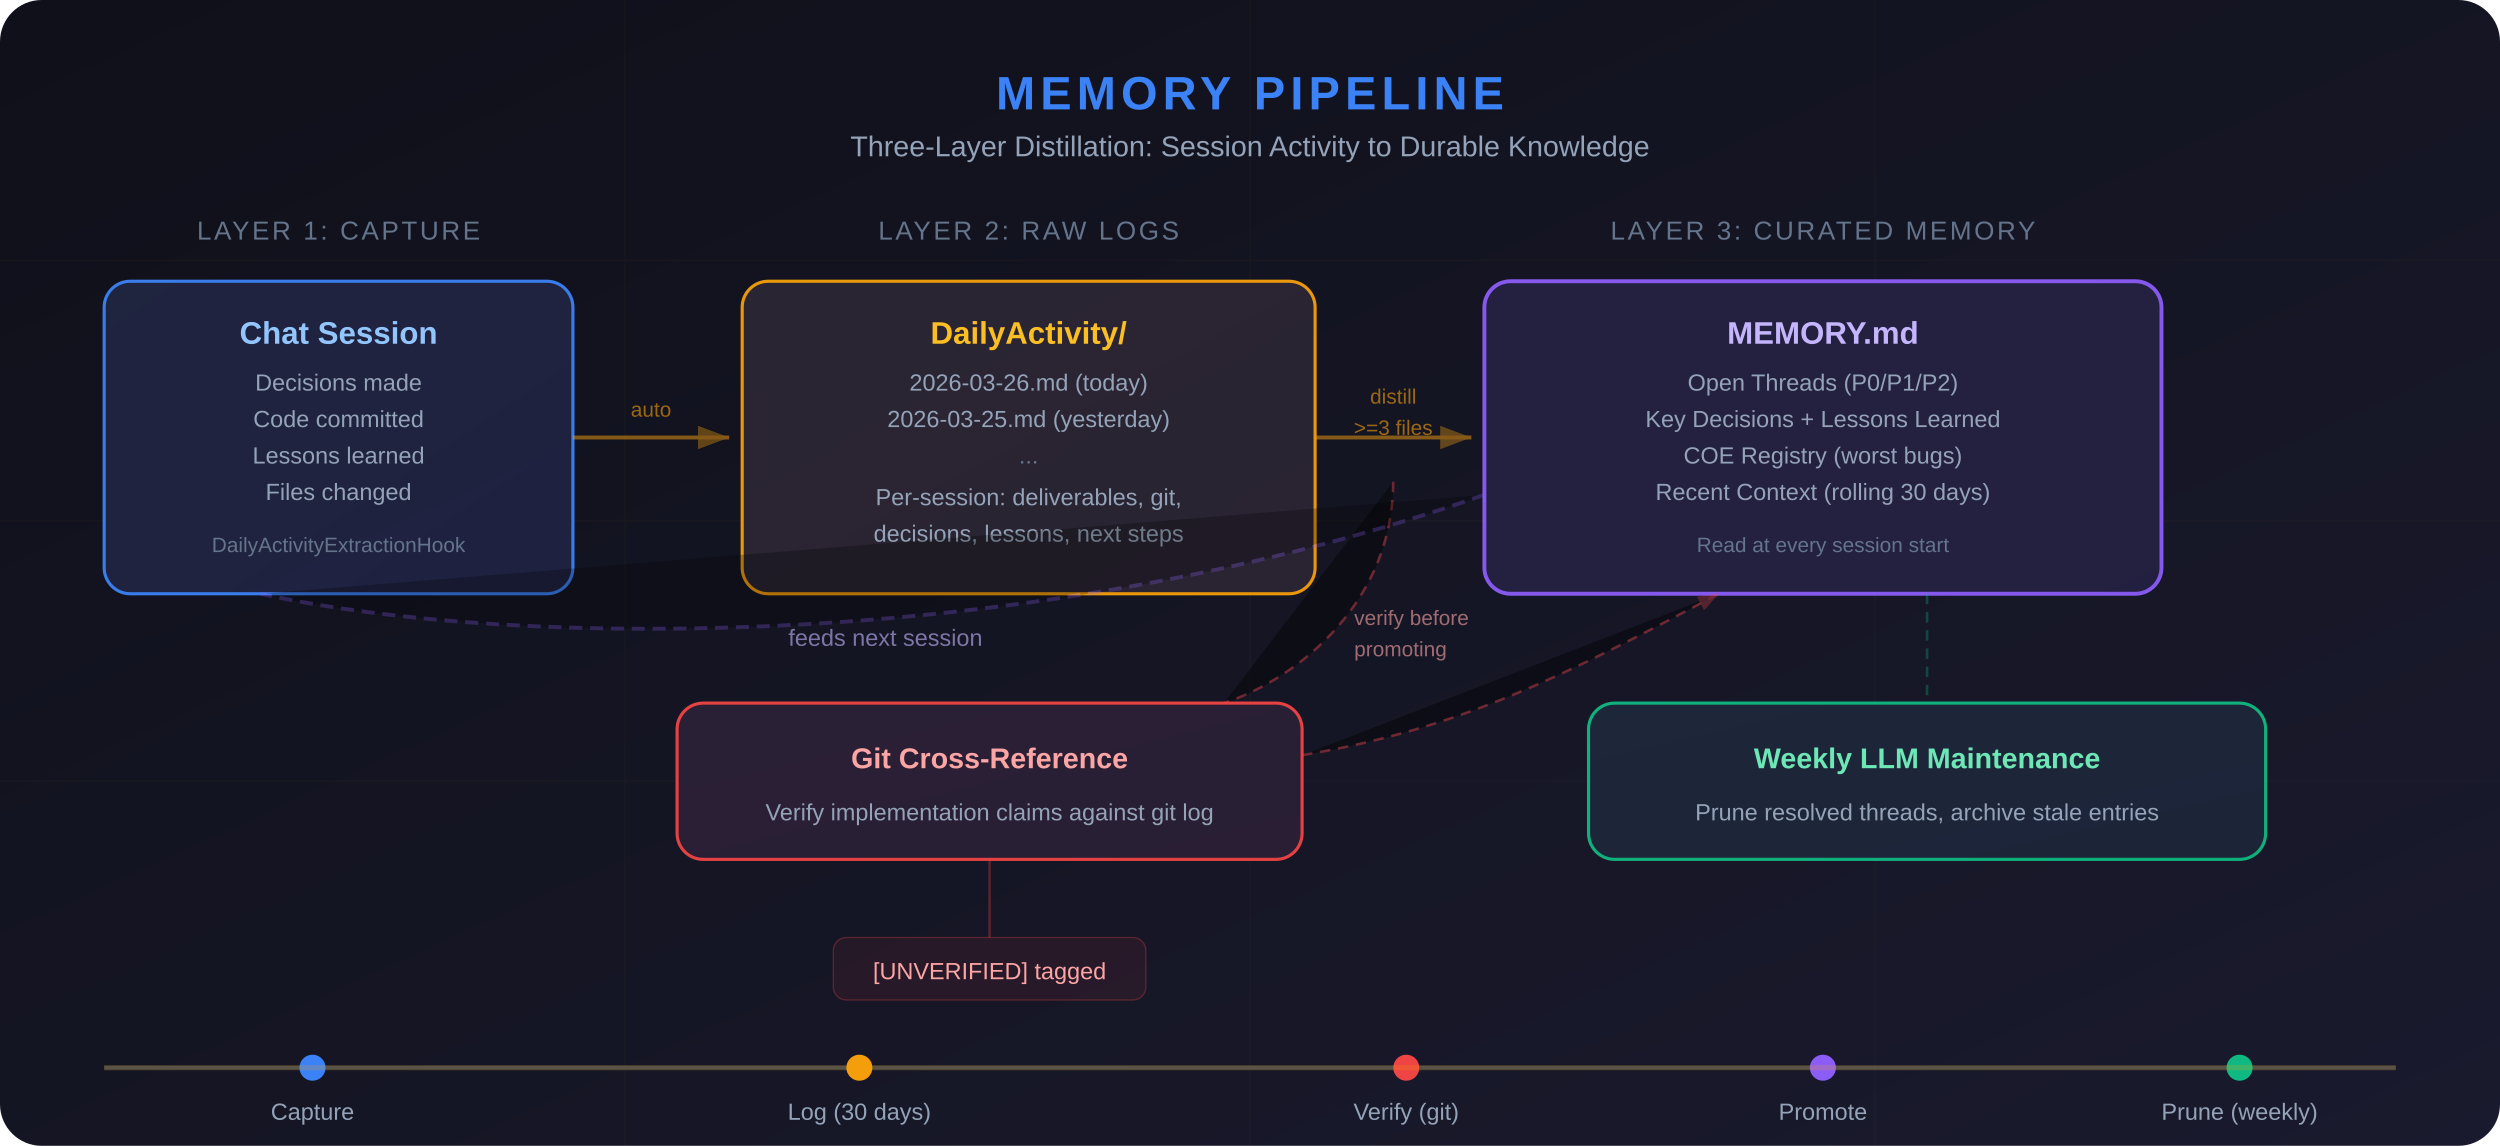
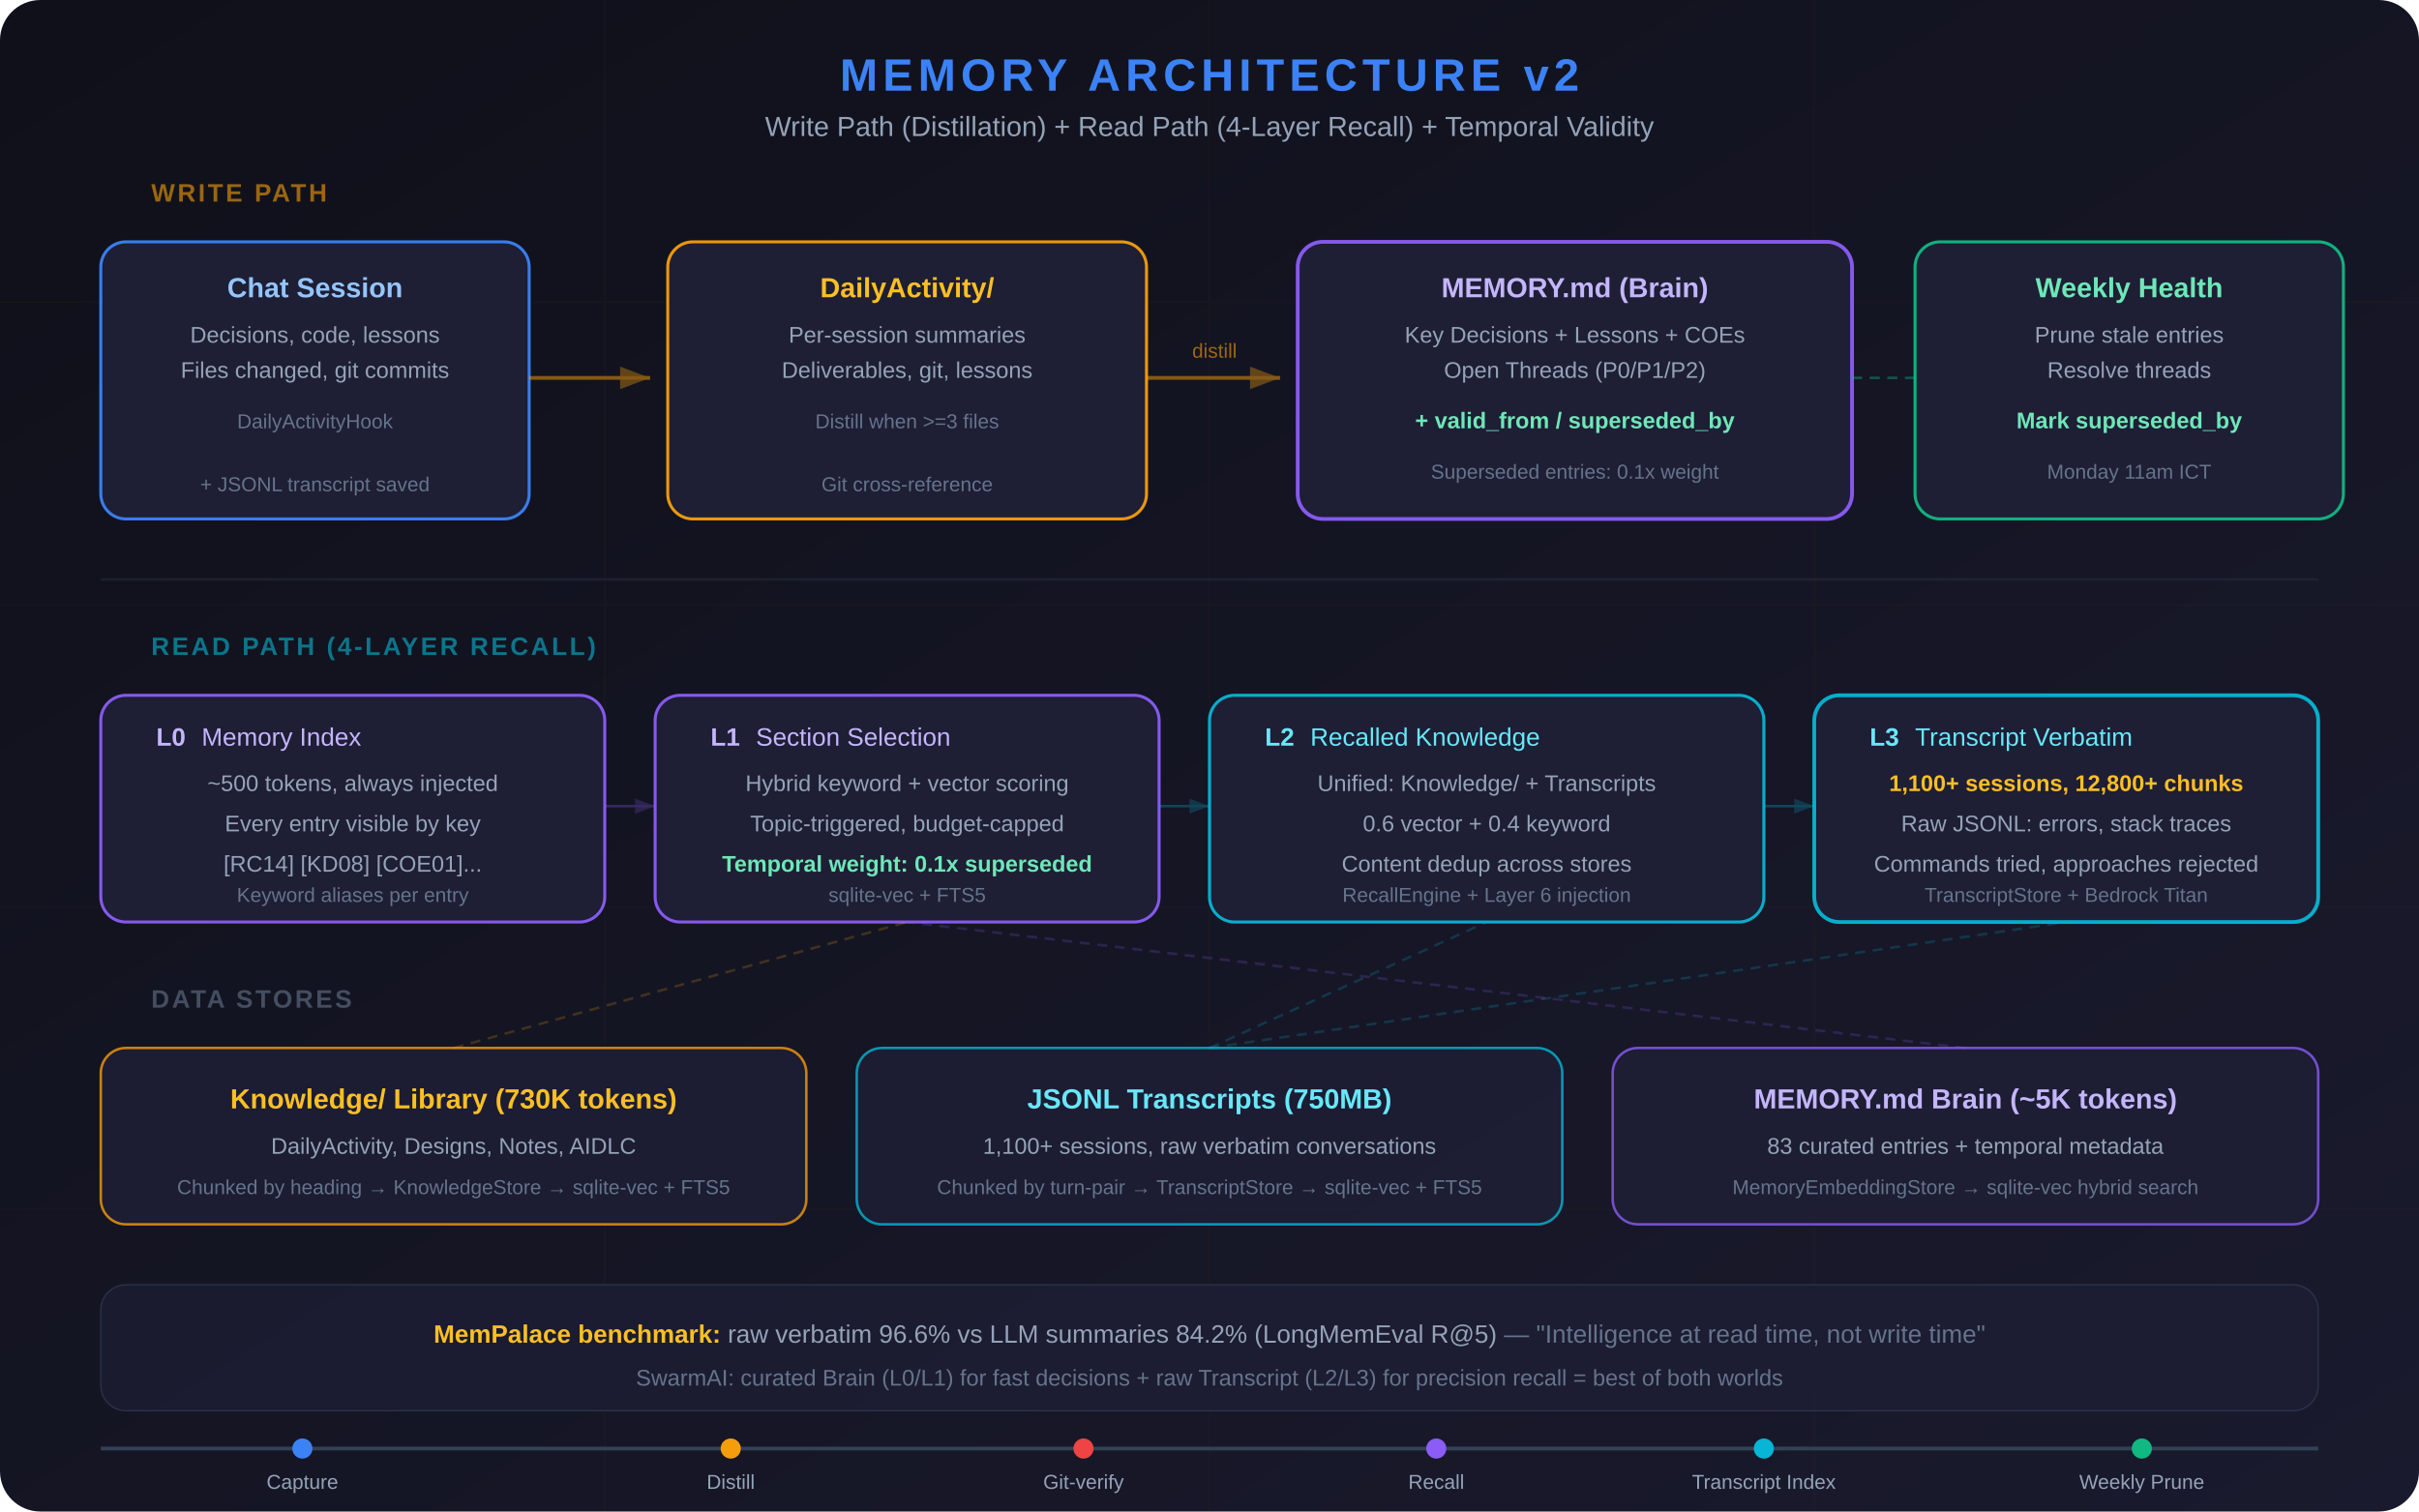
- <svg xmlns="http://www.w3.org/2000/svg" viewBox="0 0 960 440" width="960" height="440">
+ <svg xmlns="http://www.w3.org/2000/svg" viewBox="0 0 960 600" width="960" height="600">
  <defs>
    <linearGradient id="bg" x1="0%" y1="0%" x2="100%" y2="100%">
      <stop offset="0%" stop-color="#0f1019" />
      <stop offset="100%" stop-color="#1a1a2e" />
    </linearGradient>
    <linearGradient id="gold" x1="0%" y1="0%" x2="100%" y2="100%">
      <stop offset="0%" stop-color="#f59e0b" />
      <stop offset="100%" stop-color="#d97706" />
    </linearGradient>
    <linearGradient id="blue" x1="0%" y1="0%" x2="100%" y2="100%">
      <stop offset="0%" stop-color="#3b82f6" />
      <stop offset="100%" stop-color="#2563eb" />
    </linearGradient>
    <linearGradient id="purple" x1="0%" y1="0%" x2="100%" y2="100%">
      <stop offset="0%" stop-color="#8b5cf6" />
      <stop offset="100%" stop-color="#7c3aed" />
    </linearGradient>
    <linearGradient id="green" x1="0%" y1="0%" x2="100%" y2="100%">
      <stop offset="0%" stop-color="#10b981" />
      <stop offset="100%" stop-color="#059669" />
    </linearGradient>
    <linearGradient id="red" x1="0%" y1="0%" x2="100%" y2="100%">
      <stop offset="0%" stop-color="#ef4444" />
      <stop offset="100%" stop-color="#dc2626" />
    </linearGradient>
+     <linearGradient id="cyan" x1="0%" y1="0%" x2="100%" y2="100%">
+       <stop offset="0%" stop-color="#06b6d4" />
+       <stop offset="100%" stop-color="#0891b2" />
+     </linearGradient>
    <marker id="arrowGold" markerWidth="8" markerHeight="6" refX="8" refY="3" orient="auto">
      <polygon points="0 0, 8 3, 0 6" fill="#f59e0b" opacity="0.7" />
    </marker>
    <marker id="arrowRed" markerWidth="8" markerHeight="6" refX="8" refY="3" orient="auto">
      <polygon points="0 0, 8 3, 0 6" fill="#ef4444" opacity="0.7" />
    </marker>
+     <marker id="arrowCyan" markerWidth="8" markerHeight="6" refX="8" refY="3" orient="auto">
+       <polygon points="0 0, 8 3, 0 6" fill="#06b6d4" opacity="0.7" />
+     </marker>
+     <marker id="arrowPurple" markerWidth="8" markerHeight="6" refX="8" refY="3" orient="auto">
+       <polygon points="0 0, 8 3, 0 6" fill="#8b5cf6" opacity="0.7" />
+     </marker>
  </defs>
-   <rect width="960" height="440" rx="16" fill="url(#bg)" />
+   <rect width="960" height="600" rx="16" fill="url(#bg)" />
  <g opacity="0.03" stroke="#f59e0b">
-     <line x1="0" y1="100" x2="960" y2="100" stroke-width="0.5" />
-     <line x1="0" y1="200" x2="960" y2="200" stroke-width="0.5" />
-     <line x1="0" y1="300" x2="960" y2="300" stroke-width="0.5" />
-     <line x1="240" y1="0" x2="240" y2="440" stroke-width="0.5" />
-     <line x1="480" y1="0" x2="480" y2="440" stroke-width="0.5" />
-     <line x1="720" y1="0" x2="720" y2="440" stroke-width="0.5" />
+     <line x1="0" y1="120" x2="960" y2="120" stroke-width="0.5" />
+     <line x1="0" y1="240" x2="960" y2="240" stroke-width="0.5" />
+     <line x1="0" y1="360" x2="960" y2="360" stroke-width="0.5" />
+     <line x1="0" y1="480" x2="960" y2="480" stroke-width="0.5" />
+     <line x1="240" y1="0" x2="240" y2="600" stroke-width="0.5" />
+     <line x1="480" y1="0" x2="480" y2="600" stroke-width="0.5" />
+     <line x1="720" y1="0" x2="720" y2="600" stroke-width="0.5" />
  </g>
-   <text x="480" y="42" text-anchor="middle" fill="#3b82f6" font-family="Arial,Helvetica,sans-serif" font-size="18" font-weight="bold" letter-spacing="2">MEMORY PIPELINE</text>
-   <text x="480" y="60" text-anchor="middle" fill="#94a3b8" font-family="Arial,Helvetica,sans-serif" font-size="11">Three-Layer Distillation: Session Activity to Durable Knowledge</text>
-   <text x="130" y="92" text-anchor="middle" fill="#64748b" font-family="Arial,Helvetica,sans-serif" font-size="10" letter-spacing="1">LAYER 1: CAPTURE</text>
-   <rect x="40" y="108" width="180" height="120" rx="10" fill="#1e1e36" stroke="#3b82f6" stroke-width="1.2" opacity="0.95" />
-   <rect x="40" y="108" width="180" height="120" rx="10" fill="url(#blue)" opacity="0.06" />
-   <text x="130" y="132" text-anchor="middle" fill="#93c5fd" font-family="Arial,Helvetica,sans-serif" font-size="12" font-weight="bold">Chat Session</text>
-   <text x="130" y="150" text-anchor="middle" fill="#94a3b8" font-family="Arial,Helvetica,sans-serif" font-size="9">Decisions made</text>
-   <text x="130" y="164" text-anchor="middle" fill="#94a3b8" font-family="Arial,Helvetica,sans-serif" font-size="9">Code committed</text>
-   <text x="130" y="178" text-anchor="middle" fill="#94a3b8" font-family="Arial,Helvetica,sans-serif" font-size="9">Lessons learned</text>
-   <text x="130" y="192" text-anchor="middle" fill="#94a3b8" font-family="Arial,Helvetica,sans-serif" font-size="9">Files changed</text>
-   <text x="130" y="212" text-anchor="middle" fill="#64748b" font-family="Arial,Helvetica,sans-serif" font-size="8">DailyActivityExtractionHook</text>
-   <path d="M 220,168 L 280,168" stroke="#f59e0b" stroke-width="1.5" opacity="0.5" marker-end="url(#arrowGold)" />
-   <text x="250" y="160" text-anchor="middle" fill="#f59e0b" font-family="Arial,Helvetica,sans-serif" font-size="8" opacity="0.6">auto</text>
-   <text x="395" y="92" text-anchor="middle" fill="#64748b" font-family="Arial,Helvetica,sans-serif" font-size="10" letter-spacing="1">LAYER 2: RAW LOGS</text>
-   <rect x="285" y="108" width="220" height="120" rx="10" fill="#1e1e36" stroke="#f59e0b" stroke-width="1.2" opacity="0.95" />
-   <rect x="285" y="108" width="220" height="120" rx="10" fill="url(#gold)" opacity="0.06" />
-   <text x="395" y="132" text-anchor="middle" fill="#fbbf24" font-family="Arial,Helvetica,sans-serif" font-size="12" font-weight="bold">DailyActivity/</text>
-   <text x="395" y="150" text-anchor="middle" fill="#94a3b8" font-family="Arial,Helvetica,sans-serif" font-size="9">2026-03-26.md (today)</text>
-   <text x="395" y="164" text-anchor="middle" fill="#94a3b8" font-family="Arial,Helvetica,sans-serif" font-size="9">2026-03-25.md (yesterday)</text>
-   <text x="395" y="178" text-anchor="middle" fill="#64748b" font-family="Arial,Helvetica,sans-serif" font-size="9">...</text>
-   <text x="395" y="194" text-anchor="middle" fill="#94a3b8" font-family="Arial,Helvetica,sans-serif" font-size="9">Per-session: deliverables, git,</text>
-   <text x="395" y="208" text-anchor="middle" fill="#94a3b8" font-family="Arial,Helvetica,sans-serif" font-size="9">decisions, lessons, next steps</text>
-   <path d="M 505,168 L 565,168" stroke="#f59e0b" stroke-width="1.5" opacity="0.5" marker-end="url(#arrowGold)" />
-   <text x="535" y="155" text-anchor="middle" fill="#f59e0b" font-family="Arial,Helvetica,sans-serif" font-size="8" opacity="0.6">distill</text>
-   <text x="535" y="167" text-anchor="middle" fill="#f59e0b" font-family="Arial,Helvetica,sans-serif" font-size="8" opacity="0.6">&gt;=3 files</text>
-   <text x="700" y="92" text-anchor="middle" fill="#64748b" font-family="Arial,Helvetica,sans-serif" font-size="10" letter-spacing="1">LAYER 3: CURATED MEMORY</text>
-   <rect x="570" y="108" width="260" height="120" rx="10" fill="#1e1e36" stroke="#8b5cf6" stroke-width="1.5" opacity="0.95" />
-   <rect x="570" y="108" width="260" height="120" rx="10" fill="url(#purple)" opacity="0.06" />
-   <text x="700" y="132" text-anchor="middle" fill="#c4b5fd" font-family="Arial,Helvetica,sans-serif" font-size="12" font-weight="bold">MEMORY.md</text>
-   <text x="700" y="150" text-anchor="middle" fill="#94a3b8" font-family="Arial,Helvetica,sans-serif" font-size="9">Open Threads (P0/P1/P2)</text>
-   <text x="700" y="164" text-anchor="middle" fill="#94a3b8" font-family="Arial,Helvetica,sans-serif" font-size="9">Key Decisions + Lessons Learned</text>
-   <text x="700" y="178" text-anchor="middle" fill="#94a3b8" font-family="Arial,Helvetica,sans-serif" font-size="9">COE Registry (worst bugs)</text>
-   <text x="700" y="192" text-anchor="middle" fill="#94a3b8" font-family="Arial,Helvetica,sans-serif" font-size="9">Recent Context (rolling 30 days)</text>
-   <text x="700" y="212" text-anchor="middle" fill="#64748b" font-family="Arial,Helvetica,sans-serif" font-size="8">Read at every session start</text>
-   <rect x="260" y="270" width="240" height="60" rx="10" fill="#1e1e36" stroke="#ef4444" stroke-width="1.2" opacity="0.95" />
-   <rect x="260" y="270" width="240" height="60" rx="10" fill="url(#red)" opacity="0.06" />
-   <text x="380" y="295" text-anchor="middle" fill="#fca5a5" font-family="Arial,Helvetica,sans-serif" font-size="11" font-weight="bold">Git Cross-Reference</text>
-   <text x="380" y="315" text-anchor="middle" fill="#94a3b8" font-family="Arial,Helvetica,sans-serif" font-size="9">Verify implementation claims against git log</text>
-   <path d="M 535,185 C 535,230 500,260 470,270" stroke="#ef4444" stroke-width="1" opacity="0.4" stroke-dasharray="4 3" />
-   <text x="520" y="240" fill="#fca5a5" font-family="Arial,Helvetica,sans-serif" font-size="8" opacity="0.6">verify before</text>
-   <text x="520" y="252" fill="#fca5a5" font-family="Arial,Helvetica,sans-serif" font-size="8" opacity="0.6">promoting</text>
-   <path d="M 500,290 C 560,280 600,260 660,228" stroke="#ef4444" stroke-width="1" opacity="0.4" stroke-dasharray="4 3" marker-end="url(#arrowRed)" />
-   <path d="M 380,330 L 380,360" stroke="#ef4444" stroke-width="1" opacity="0.3" />
-   <rect x="320" y="360" width="120" height="24" rx="5" fill="#ef4444" fill-opacity="0.08" stroke="#ef4444" stroke-width="0.5" stroke-opacity="0.3" />
-   <text x="380" y="376" text-anchor="middle" fill="#fca5a5" font-family="Arial,Helvetica,sans-serif" font-size="9">[UNVERIFIED] tagged</text>
-   <rect x="610" y="270" width="260" height="60" rx="10" fill="#1e1e36" stroke="#10b981" stroke-width="1.2" opacity="0.95" />
-   <rect x="610" y="270" width="260" height="60" rx="10" fill="url(#green)" opacity="0.06" />
-   <text x="740" y="295" text-anchor="middle" fill="#6ee7b7" font-family="Arial,Helvetica,sans-serif" font-size="11" font-weight="bold">Weekly LLM Maintenance</text>
-   <text x="740" y="315" text-anchor="middle" fill="#94a3b8" font-family="Arial,Helvetica,sans-serif" font-size="9">Prune resolved threads, archive stale entries</text>
-   <path d="M 740,228 L 740,270" stroke="#10b981" stroke-width="1" opacity="0.3" stroke-dasharray="4 3" />
-   <path d="M 570,190 C 400,250 200,250 100,228" stroke="#8b5cf6" stroke-width="1.5" opacity="0.25" stroke-dasharray="5 3" />
-   <text x="340" y="248" text-anchor="middle" fill="#c4b5fd" font-family="Arial,Helvetica,sans-serif" font-size="9" opacity="0.6">feeds next session</text>
-   <g transform="translate(40, 400)">
-     <line x1="0" y1="10" x2="880" y2="10" stroke="#334155" stroke-width="1.5" />
-     <circle cx="80" cy="10" r="5" fill="#3b82f6" />
-     <text x="80" y="30" text-anchor="middle" fill="#94a3b8" font-family="Arial,Helvetica,sans-serif" font-size="9">Capture</text>
-     <circle cx="290" cy="10" r="5" fill="#f59e0b" />
-     <text x="290" y="30" text-anchor="middle" fill="#94a3b8" font-family="Arial,Helvetica,sans-serif" font-size="9">Log (30 days)</text>
-     <circle cx="500" cy="10" r="5" fill="#ef4444" />
-     <text x="500" y="30" text-anchor="middle" fill="#94a3b8" font-family="Arial,Helvetica,sans-serif" font-size="9">Verify (git)</text>
-     <circle cx="660" cy="10" r="5" fill="#8b5cf6" />
-     <text x="660" y="30" text-anchor="middle" fill="#94a3b8" font-family="Arial,Helvetica,sans-serif" font-size="9">Promote</text>
-     <circle cx="820" cy="10" r="5" fill="#10b981" />
-     <text x="820" y="30" text-anchor="middle" fill="#94a3b8" font-family="Arial,Helvetica,sans-serif" font-size="9">Prune (weekly)</text>
-     <line x1="0" y1="10" x2="880" y2="10" stroke="#f59e0b" stroke-width="2" opacity="0.2" />
+   <text x="480" y="36" text-anchor="middle" fill="#3b82f6" font-family="Arial,Helvetica,sans-serif" font-size="18" font-weight="bold" letter-spacing="2">MEMORY ARCHITECTURE v2</text>
+   <text x="480" y="54" text-anchor="middle" fill="#94a3b8" font-family="Arial,Helvetica,sans-serif" font-size="11">Write Path (Distillation) + Read Path (4-Layer Recall) + Temporal Validity</text>
+   <text x="60" y="80" fill="#f59e0b" font-family="Arial,Helvetica,sans-serif" font-size="10" font-weight="bold" letter-spacing="1" opacity="0.6">WRITE PATH</text>
+   <rect x="40" y="96" width="170" height="110" rx="10" fill="#1e1e36" stroke="#3b82f6" stroke-width="1.2" opacity="0.95" />
+   <text x="125" y="118" text-anchor="middle" fill="#93c5fd" font-family="Arial,Helvetica,sans-serif" font-size="11" font-weight="bold">Chat Session</text>
+   <text x="125" y="136" text-anchor="middle" fill="#94a3b8" font-family="Arial,Helvetica,sans-serif" font-size="9">Decisions, code, lessons</text>
+   <text x="125" y="150" text-anchor="middle" fill="#94a3b8" font-family="Arial,Helvetica,sans-serif" font-size="9">Files changed, git commits</text>
+   <text x="125" y="170" text-anchor="middle" fill="#64748b" font-family="Arial,Helvetica,sans-serif" font-size="8">DailyActivityHook</text>
+   <text x="125" y="195" text-anchor="middle" fill="#64748b" font-family="Arial,Helvetica,sans-serif" font-size="8">+ JSONL transcript saved</text>
+   <path d="M 210,150 L 258,150" stroke="#f59e0b" stroke-width="1.5" opacity="0.5" marker-end="url(#arrowGold)" />
+   <rect x="265" y="96" width="190" height="110" rx="10" fill="#1e1e36" stroke="#f59e0b" stroke-width="1.2" opacity="0.95" />
+   <text x="360" y="118" text-anchor="middle" fill="#fbbf24" font-family="Arial,Helvetica,sans-serif" font-size="11" font-weight="bold">DailyActivity/</text>
+   <text x="360" y="136" text-anchor="middle" fill="#94a3b8" font-family="Arial,Helvetica,sans-serif" font-size="9">Per-session summaries</text>
+   <text x="360" y="150" text-anchor="middle" fill="#94a3b8" font-family="Arial,Helvetica,sans-serif" font-size="9">Deliverables, git, lessons</text>
+   <text x="360" y="170" text-anchor="middle" fill="#64748b" font-family="Arial,Helvetica,sans-serif" font-size="8">Distill when &gt;=3 files</text>
+   <text x="360" y="195" text-anchor="middle" fill="#64748b" font-family="Arial,Helvetica,sans-serif" font-size="8">Git cross-reference</text>
+   <path d="M 455,150 L 508,150" stroke="#f59e0b" stroke-width="1.5" opacity="0.5" marker-end="url(#arrowGold)" />
+   <text x="482" y="142" text-anchor="middle" fill="#f59e0b" font-family="Arial,Helvetica,sans-serif" font-size="8" opacity="0.6">distill</text>
+   <rect x="515" y="96" width="220" height="110" rx="10" fill="#1e1e36" stroke="#8b5cf6" stroke-width="1.5" opacity="0.95" />
+   <text x="625" y="118" text-anchor="middle" fill="#c4b5fd" font-family="Arial,Helvetica,sans-serif" font-size="11" font-weight="bold">MEMORY.md (Brain)</text>
+   <text x="625" y="136" text-anchor="middle" fill="#94a3b8" font-family="Arial,Helvetica,sans-serif" font-size="9">Key Decisions + Lessons + COEs</text>
+   <text x="625" y="150" text-anchor="middle" fill="#94a3b8" font-family="Arial,Helvetica,sans-serif" font-size="9">Open Threads (P0/P1/P2)</text>
+   <text x="625" y="170" text-anchor="middle" fill="#6ee7b7" font-family="Arial,Helvetica,sans-serif" font-size="9" font-weight="bold">+ valid_from / superseded_by</text>
+   <text x="625" y="190" text-anchor="middle" fill="#64748b" font-family="Arial,Helvetica,sans-serif" font-size="8">Superseded entries: 0.1x weight</text>
+   <rect x="760" y="96" width="170" height="110" rx="10" fill="#1e1e36" stroke="#10b981" stroke-width="1.2" opacity="0.95" />
+   <text x="845" y="118" text-anchor="middle" fill="#6ee7b7" font-family="Arial,Helvetica,sans-serif" font-size="11" font-weight="bold">Weekly Health</text>
+   <text x="845" y="136" text-anchor="middle" fill="#94a3b8" font-family="Arial,Helvetica,sans-serif" font-size="9">Prune stale entries</text>
+   <text x="845" y="150" text-anchor="middle" fill="#94a3b8" font-family="Arial,Helvetica,sans-serif" font-size="9">Resolve threads</text>
+   <text x="845" y="170" text-anchor="middle" fill="#6ee7b7" font-family="Arial,Helvetica,sans-serif" font-size="9" font-weight="bold">Mark superseded_by</text>
+   <text x="845" y="190" text-anchor="middle" fill="#64748b" font-family="Arial,Helvetica,sans-serif" font-size="8">Monday 11am ICT</text>
+   <path d="M 735,150 L 760,150" stroke="#10b981" stroke-width="1" opacity="0.4" stroke-dasharray="4 3" />
+   <line x1="40" y1="230" x2="920" y2="230" stroke="#334155" stroke-width="1" opacity="0.3" />
+   <text x="60" y="260" fill="#06b6d4" font-family="Arial,Helvetica,sans-serif" font-size="10" font-weight="bold" letter-spacing="1" opacity="0.6">READ PATH (4-LAYER RECALL)</text>
+   <rect x="40" y="276" width="200" height="90" rx="10" fill="#1e1e36" stroke="#8b5cf6" stroke-width="1.2" opacity="0.95" />
+   <text x="62" y="296" fill="#c4b5fd" font-family="Arial,Helvetica,sans-serif" font-size="10" font-weight="bold">L0</text>
+   <text x="80" y="296" fill="#c4b5fd" font-family="Arial,Helvetica,sans-serif" font-size="10">Memory Index</text>
+   <text x="140" y="314" text-anchor="middle" fill="#94a3b8" font-family="Arial,Helvetica,sans-serif" font-size="9">~500 tokens, always injected</text>
+   <text x="140" y="330" text-anchor="middle" fill="#94a3b8" font-family="Arial,Helvetica,sans-serif" font-size="9">Every entry visible by key</text>
+   <text x="140" y="346" text-anchor="middle" fill="#94a3b8" font-family="Arial,Helvetica,sans-serif" font-size="9">[RC14] [KD08] [COE01]...</text>
+   <text x="140" y="358" text-anchor="middle" fill="#64748b" font-family="Arial,Helvetica,sans-serif" font-size="8">Keyword aliases per entry</text>
+   <rect x="260" y="276" width="200" height="90" rx="10" fill="#1e1e36" stroke="#8b5cf6" stroke-width="1.2" opacity="0.95" />
+   <text x="282" y="296" fill="#c4b5fd" font-family="Arial,Helvetica,sans-serif" font-size="10" font-weight="bold">L1</text>
+   <text x="300" y="296" fill="#c4b5fd" font-family="Arial,Helvetica,sans-serif" font-size="10">Section Selection</text>
+   <text x="360" y="314" text-anchor="middle" fill="#94a3b8" font-family="Arial,Helvetica,sans-serif" font-size="9">Hybrid keyword + vector scoring</text>
+   <text x="360" y="330" text-anchor="middle" fill="#94a3b8" font-family="Arial,Helvetica,sans-serif" font-size="9">Topic-triggered, budget-capped</text>
+   <text x="360" y="346" text-anchor="middle" fill="#6ee7b7" font-family="Arial,Helvetica,sans-serif" font-size="9" font-weight="bold">Temporal weight: 0.1x superseded</text>
+   <text x="360" y="358" text-anchor="middle" fill="#64748b" font-family="Arial,Helvetica,sans-serif" font-size="8">sqlite-vec + FTS5</text>
+   <rect x="480" y="276" width="220" height="90" rx="10" fill="#1e1e36" stroke="#06b6d4" stroke-width="1.2" opacity="0.95" />
+   <text x="502" y="296" fill="#67e8f9" font-family="Arial,Helvetica,sans-serif" font-size="10" font-weight="bold">L2</text>
+   <text x="520" y="296" fill="#67e8f9" font-family="Arial,Helvetica,sans-serif" font-size="10">Recalled Knowledge</text>
+   <text x="590" y="314" text-anchor="middle" fill="#94a3b8" font-family="Arial,Helvetica,sans-serif" font-size="9">Unified: Knowledge/ + Transcripts</text>
+   <text x="590" y="330" text-anchor="middle" fill="#94a3b8" font-family="Arial,Helvetica,sans-serif" font-size="9">0.6 vector + 0.4 keyword</text>
+   <text x="590" y="346" text-anchor="middle" fill="#94a3b8" font-family="Arial,Helvetica,sans-serif" font-size="9">Content dedup across stores</text>
+   <text x="590" y="358" text-anchor="middle" fill="#64748b" font-family="Arial,Helvetica,sans-serif" font-size="8">RecallEngine + Layer 6 injection</text>
+   <rect x="720" y="276" width="200" height="90" rx="10" fill="#1e1e36" stroke="#06b6d4" stroke-width="1.5" opacity="0.95" />
+   <text x="742" y="296" fill="#67e8f9" font-family="Arial,Helvetica,sans-serif" font-size="10" font-weight="bold">L3</text>
+   <text x="760" y="296" fill="#67e8f9" font-family="Arial,Helvetica,sans-serif" font-size="10">Transcript Verbatim</text>
+   <text x="820" y="314" text-anchor="middle" fill="#fbbf24" font-family="Arial,Helvetica,sans-serif" font-size="9" font-weight="bold">1,100+ sessions, 12,800+ chunks</text>
+   <text x="820" y="330" text-anchor="middle" fill="#94a3b8" font-family="Arial,Helvetica,sans-serif" font-size="9">Raw JSONL: errors, stack traces</text>
+   <text x="820" y="346" text-anchor="middle" fill="#94a3b8" font-family="Arial,Helvetica,sans-serif" font-size="9">Commands tried, approaches rejected</text>
+   <text x="820" y="358" text-anchor="middle" fill="#64748b" font-family="Arial,Helvetica,sans-serif" font-size="8">TranscriptStore + Bedrock Titan</text>
+   <path d="M 240,320 L 260,320" stroke="#8b5cf6" stroke-width="1" opacity="0.3" marker-end="url(#arrowPurple)" />
+   <path d="M 460,320 L 480,320" stroke="#06b6d4" stroke-width="1" opacity="0.3" marker-end="url(#arrowCyan)" />
+   <path d="M 700,320 L 720,320" stroke="#06b6d4" stroke-width="1" opacity="0.3" marker-end="url(#arrowCyan)" />
+   <text x="60" y="400" fill="#64748b" font-family="Arial,Helvetica,sans-serif" font-size="10" font-weight="bold" letter-spacing="1" opacity="0.6">DATA STORES</text>
+   <rect x="40" y="416" width="280" height="70" rx="10" fill="#1e1e36" stroke="#f59e0b" stroke-width="1" opacity="0.8" />
+   <text x="180" y="440" text-anchor="middle" fill="#fbbf24" font-family="Arial,Helvetica,sans-serif" font-size="11" font-weight="bold">Knowledge/ Library (730K tokens)</text>
+   <text x="180" y="458" text-anchor="middle" fill="#94a3b8" font-family="Arial,Helvetica,sans-serif" font-size="9">DailyActivity, Designs, Notes, AIDLC</text>
+   <text x="180" y="474" text-anchor="middle" fill="#64748b" font-family="Arial,Helvetica,sans-serif" font-size="8">Chunked by heading → KnowledgeStore → sqlite-vec + FTS5</text>
+   <rect x="340" y="416" width="280" height="70" rx="10" fill="#1e1e36" stroke="#06b6d4" stroke-width="1" opacity="0.8" />
+   <text x="480" y="440" text-anchor="middle" fill="#67e8f9" font-family="Arial,Helvetica,sans-serif" font-size="11" font-weight="bold">JSONL Transcripts (750MB)</text>
+   <text x="480" y="458" text-anchor="middle" fill="#94a3b8" font-family="Arial,Helvetica,sans-serif" font-size="9">1,100+ sessions, raw verbatim conversations</text>
+   <text x="480" y="474" text-anchor="middle" fill="#64748b" font-family="Arial,Helvetica,sans-serif" font-size="8">Chunked by turn-pair → TranscriptStore → sqlite-vec + FTS5</text>
+   <rect x="640" y="416" width="280" height="70" rx="10" fill="#1e1e36" stroke="#8b5cf6" stroke-width="1" opacity="0.8" />
+   <text x="780" y="440" text-anchor="middle" fill="#c4b5fd" font-family="Arial,Helvetica,sans-serif" font-size="11" font-weight="bold">MEMORY.md Brain (~5K tokens)</text>
+   <text x="780" y="458" text-anchor="middle" fill="#94a3b8" font-family="Arial,Helvetica,sans-serif" font-size="9">83 curated entries + temporal metadata</text>
+   <text x="780" y="474" text-anchor="middle" fill="#64748b" font-family="Arial,Helvetica,sans-serif" font-size="8">MemoryEmbeddingStore → sqlite-vec hybrid search</text>
+   <path d="M 180,416 L 360,366" stroke="#f59e0b" stroke-width="1" opacity="0.2" stroke-dasharray="4 3" />
+   <path d="M 480,416 L 590,366" stroke="#06b6d4" stroke-width="1" opacity="0.2" stroke-dasharray="4 3" />
+   <path d="M 480,416 L 820,366" stroke="#06b6d4" stroke-width="1" opacity="0.2" stroke-dasharray="4 3" />
+   <path d="M 780,416 L 360,366" stroke="#8b5cf6" stroke-width="1" opacity="0.2" stroke-dasharray="4 3" />
+   <rect x="40" y="510" width="880" height="50" rx="10" fill="#1e1e36" stroke="#334155" stroke-width="0.5" opacity="0.7" />
+   <text x="480" y="533" text-anchor="middle" fill="#94a3b8" font-family="Arial,Helvetica,sans-serif" font-size="10">
+     <tspan fill="#fbbf24" font-weight="bold">MemPalace benchmark:</tspan>
+     <tspan> raw verbatim 96.6% vs LLM summaries 84.2% (LongMemEval R@5)</tspan>
+     <tspan fill="#64748b"> — "Intelligence at read time, not write time"</tspan>
+   </text>
+   <text x="480" y="550" text-anchor="middle" fill="#64748b" font-family="Arial,Helvetica,sans-serif" font-size="9">SwarmAI: curated Brain (L0/L1) for fast decisions + raw Transcript (L2/L3) for precision recall = best of both worlds</text>
+   <g transform="translate(40, 575)">
+     <line x1="0" y1="0" x2="880" y2="0" stroke="#334155" stroke-width="1.5" />
+     <circle cx="80" cy="0" r="4" fill="#3b82f6" />
+     <text x="80" y="16" text-anchor="middle" fill="#94a3b8" font-family="Arial,Helvetica,sans-serif" font-size="8">Capture</text>
+     <circle cx="250" cy="0" r="4" fill="#f59e0b" />
+     <text x="250" y="16" text-anchor="middle" fill="#94a3b8" font-family="Arial,Helvetica,sans-serif" font-size="8">Distill</text>
+     <circle cx="390" cy="0" r="4" fill="#ef4444" />
+     <text x="390" y="16" text-anchor="middle" fill="#94a3b8" font-family="Arial,Helvetica,sans-serif" font-size="8">Git-verify</text>
+     <circle cx="530" cy="0" r="4" fill="#8b5cf6" />
+     <text x="530" y="16" text-anchor="middle" fill="#94a3b8" font-family="Arial,Helvetica,sans-serif" font-size="8">Recall</text>
+     <circle cx="660" cy="0" r="4" fill="#06b6d4" />
+     <text x="660" y="16" text-anchor="middle" fill="#94a3b8" font-family="Arial,Helvetica,sans-serif" font-size="8">Transcript Index</text>
+     <circle cx="810" cy="0" r="4" fill="#10b981" />
+     <text x="810" y="16" text-anchor="middle" fill="#94a3b8" font-family="Arial,Helvetica,sans-serif" font-size="8">Weekly Prune</text>
  </g>
</svg>
